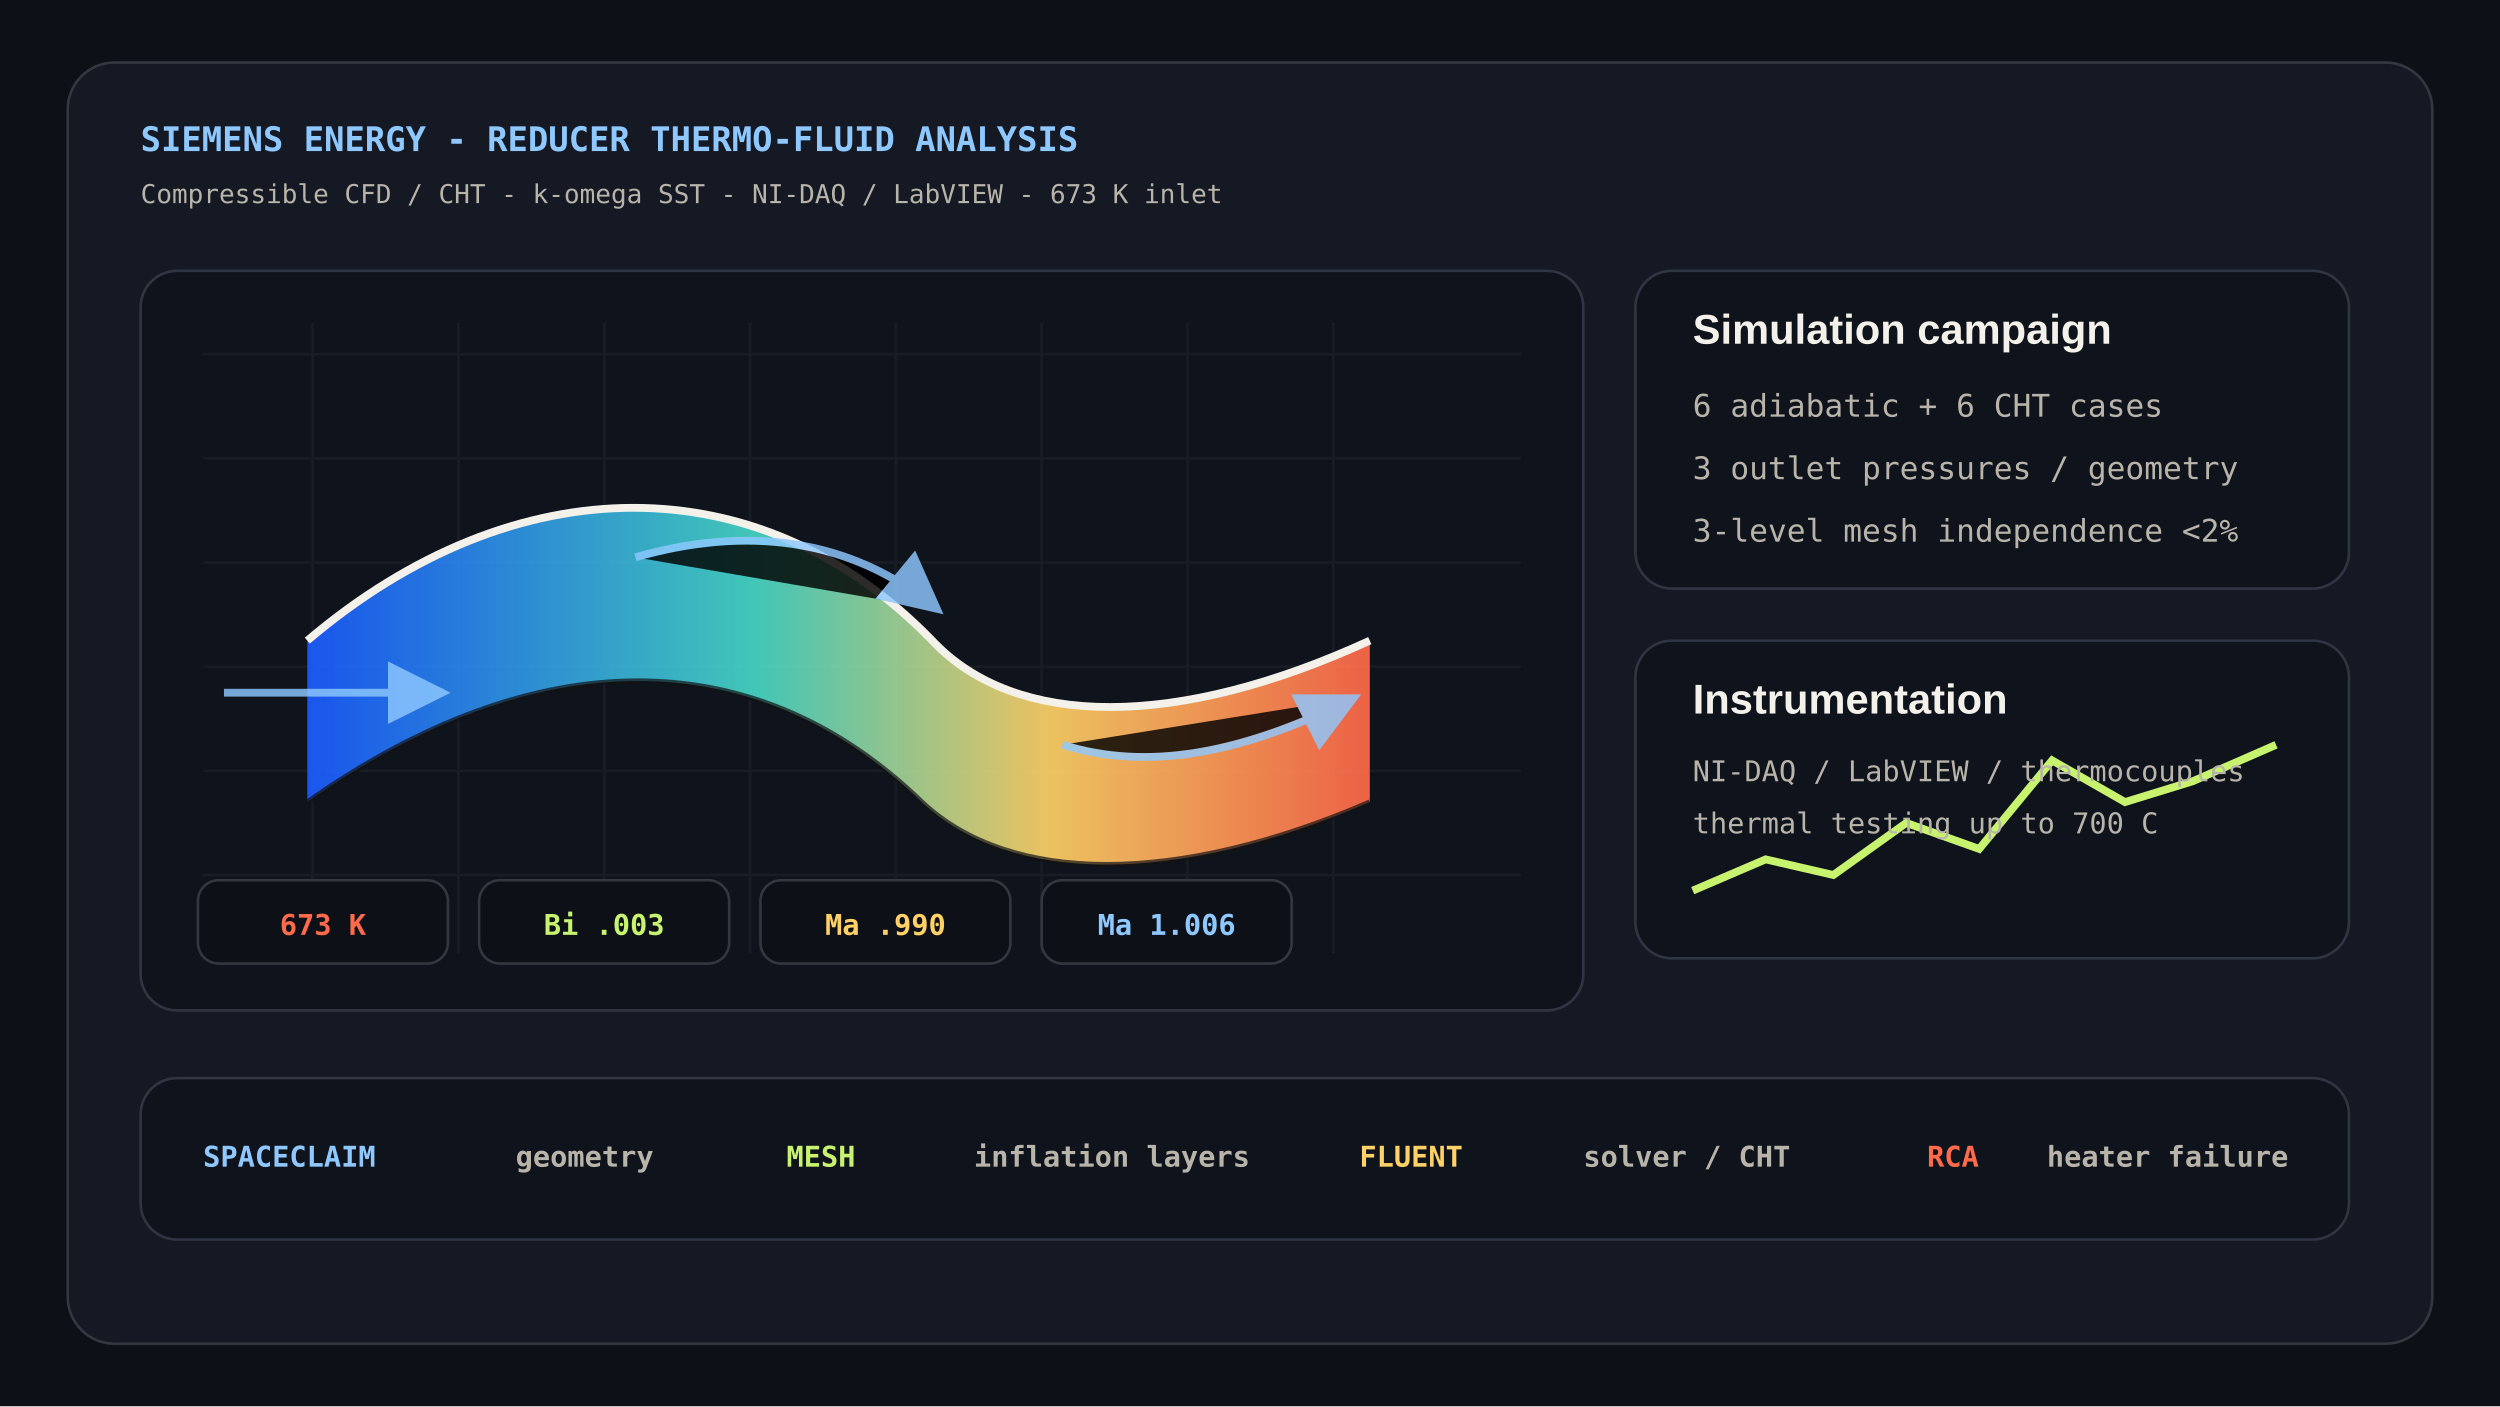
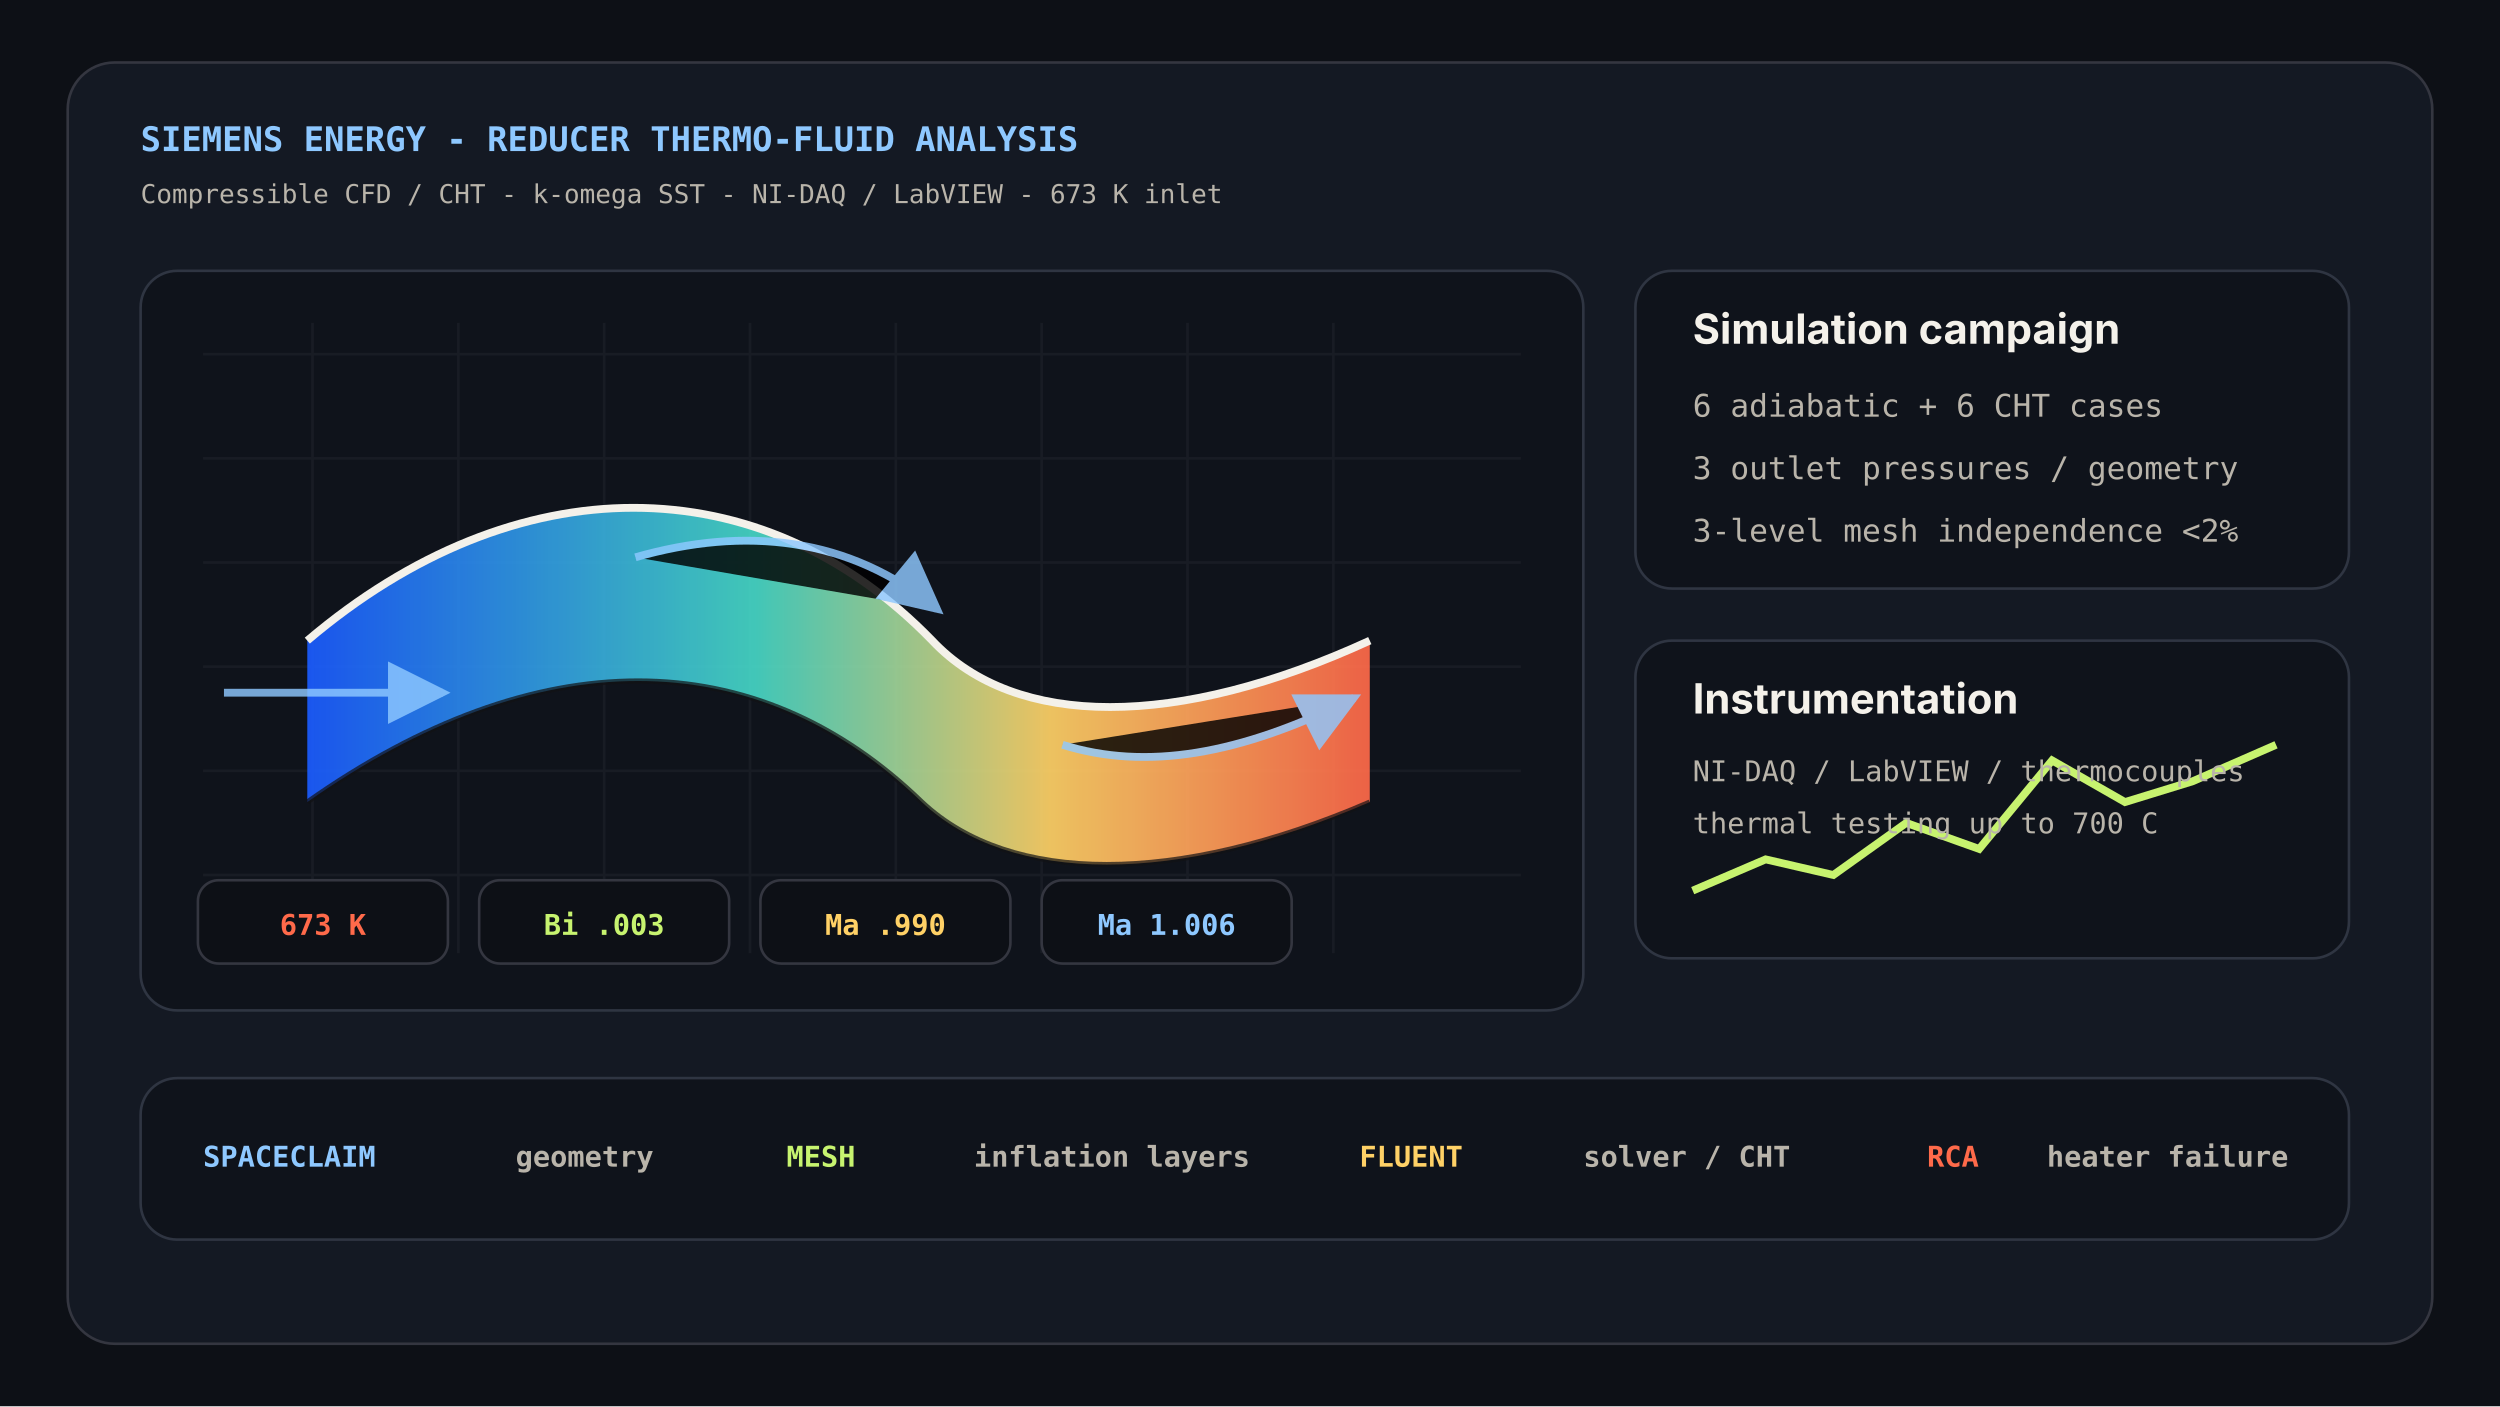
<svg xmlns="http://www.w3.org/2000/svg" viewBox="0 0 960 540" role="img" aria-label="Gas turbine reducer CFD CHT and instrumentation dashboard">
  <defs>
    <linearGradient id="hot" x1="0" x2="1">
      <stop offset="0" stop-color="#1b5cff" />
      <stop offset="0.42" stop-color="#45d6c5" />
      <stop offset="0.7" stop-color="#ffd166" />
      <stop offset="1" stop-color="#ff6a4a" />
    </linearGradient>
    <marker id="arrow" markerWidth="8" markerHeight="8" refX="7" refY="4" orient="auto">
      <path d="M0,0 L8,4 L0,8 Z" fill="#8ec8ff" />
    </marker>
  </defs>
  <rect width="960" height="540" fill="#0d1016" />
  <rect x="26" y="24" width="908" height="492" rx="18" fill="#141923" stroke="#343640" />
  <text x="54" y="58" fill="#8ec8ff" font-family="ui-monospace,monospace" font-size="13" font-weight="700">SIEMENS ENERGY - REDUCER THERMO-FLUID ANALYSIS</text>
  <text x="54" y="78" fill="#b9b4aa" font-family="ui-monospace,monospace" font-size="10">Compressible CFD / CHT - k-omega SST - NI-DAQ / LabVIEW - 673 K inlet</text>
  <rect x="54" y="104" width="554" height="284" rx="14" fill="#0f131b" stroke="#2f3542" />
  <g opacity="0.25" stroke="#343640" stroke-width="1">
    <path d="M78 136h506M78 176h506M78 216h506M78 256h506M78 296h506M78 336h506" />
    <path d="M120 124v242M176 124v242M232 124v242M288 124v242M344 124v242M400 124v242M456 124v242M512 124v242" />
  </g>
  <path d="M118 246 C198 178 292 178 358 246 C390 280 452 280 526 246 L526 308 C452 340 388 340 354 308 C290 246 206 246 118 308 Z" fill="url(#hot)" opacity="0.92" />
  <path d="M118 246 C198 178 292 178 358 246 C390 280 452 280 526 246" fill="none" stroke="#f4f1ea" stroke-width="3" />
  <path d="M118 308 C206 246 290 246 354 308 C388 340 452 340 526 308" fill="none" stroke="#111114" stroke-width="2" opacity="0.7" />
  <g stroke="#8ec8ff" stroke-width="3" marker-end="url(#arrow)" opacity="0.82">
    <path d="M86 266h84" />
    <path d="M244 214c42-12 82-8 116 20" />
    <path d="M408 286c32 10 68 4 112-18" />
  </g>
  <g fill="#0d1016" stroke="#343640">
    <rect x="76" y="338" width="96" height="32" rx="8" />
    <rect x="184" y="338" width="96" height="32" rx="8" />
    <rect x="292" y="338" width="96" height="32" rx="8" />
    <rect x="400" y="338" width="96" height="32" rx="8" />
  </g>
  <g font-family="ui-monospace,monospace" font-size="11" font-weight="700" text-anchor="middle">
    <text x="124" y="359" fill="#ff6a4a">673 K</text>
    <text x="232" y="359" fill="#c7f36f">Bi .003</text>
    <text x="340" y="359" fill="#ffd166">Ma .990</text>
    <text x="448" y="359" fill="#8ec8ff">Ma 1.006</text>
  </g>
  <rect x="628" y="104" width="274" height="122" rx="14" fill="#0f131b" stroke="#2f3542" />
-   <text x="650" y="132" fill="#f4f1ea" font-family="IBM Plex Sans,Arial,sans-serif" font-size="16" font-weight="700">Simulation campaign</text>
+   <text x="650" y="132" fill="#f4f1ea" font-family="Inter,Arial,sans-serif" font-size="16" font-weight="700">Simulation campaign</text>
  <g font-family="ui-monospace,monospace" font-size="12" fill="#b9b4aa">
    <text x="650" y="160">6 adiabatic + 6 CHT cases</text>
    <text x="650" y="184">3 outlet pressures / geometry</text>
    <text x="650" y="208">3-level mesh independence &lt;2%</text>
  </g>
  <rect x="628" y="246" width="274" height="122" rx="14" fill="#0f131b" stroke="#2f3542" />
-   <text x="650" y="274" fill="#f4f1ea" font-family="IBM Plex Sans,Arial,sans-serif" font-size="16" font-weight="700">Instrumentation</text>
+   <text x="650" y="274" fill="#f4f1ea" font-family="Inter,Arial,sans-serif" font-size="16" font-weight="700">Instrumentation</text>
  <polyline points="650,342 678,330 704,336 732,316 760,326 788,292 816,308 842,300 874,286" fill="none" stroke="#c7f36f" stroke-width="3" />
  <g font-family="ui-monospace,monospace" font-size="11" fill="#b9b4aa">
    <text x="650" y="300">NI-DAQ / LabVIEW / thermocouples</text>
    <text x="650" y="320">thermal testing up to 700 C</text>
  </g>
  <rect x="54" y="414" width="848" height="62" rx="14" fill="#0f131b" stroke="#2f3542" />
  <g font-family="ui-monospace,monospace" font-size="11" font-weight="700">
    <text x="78" y="448" fill="#8ec8ff">SPACECLAIM</text>
    <text x="198" y="448" fill="#b9b4aa">geometry</text>
    <text x="302" y="448" fill="#c7f36f">MESH</text>
    <text x="374" y="448" fill="#b9b4aa">inflation layers</text>
    <text x="522" y="448" fill="#ffd166">FLUENT</text>
    <text x="608" y="448" fill="#b9b4aa">solver / CHT</text>
    <text x="740" y="448" fill="#ff6a4a">RCA</text>
    <text x="786" y="448" fill="#b9b4aa">heater failure</text>
  </g>
</svg>
